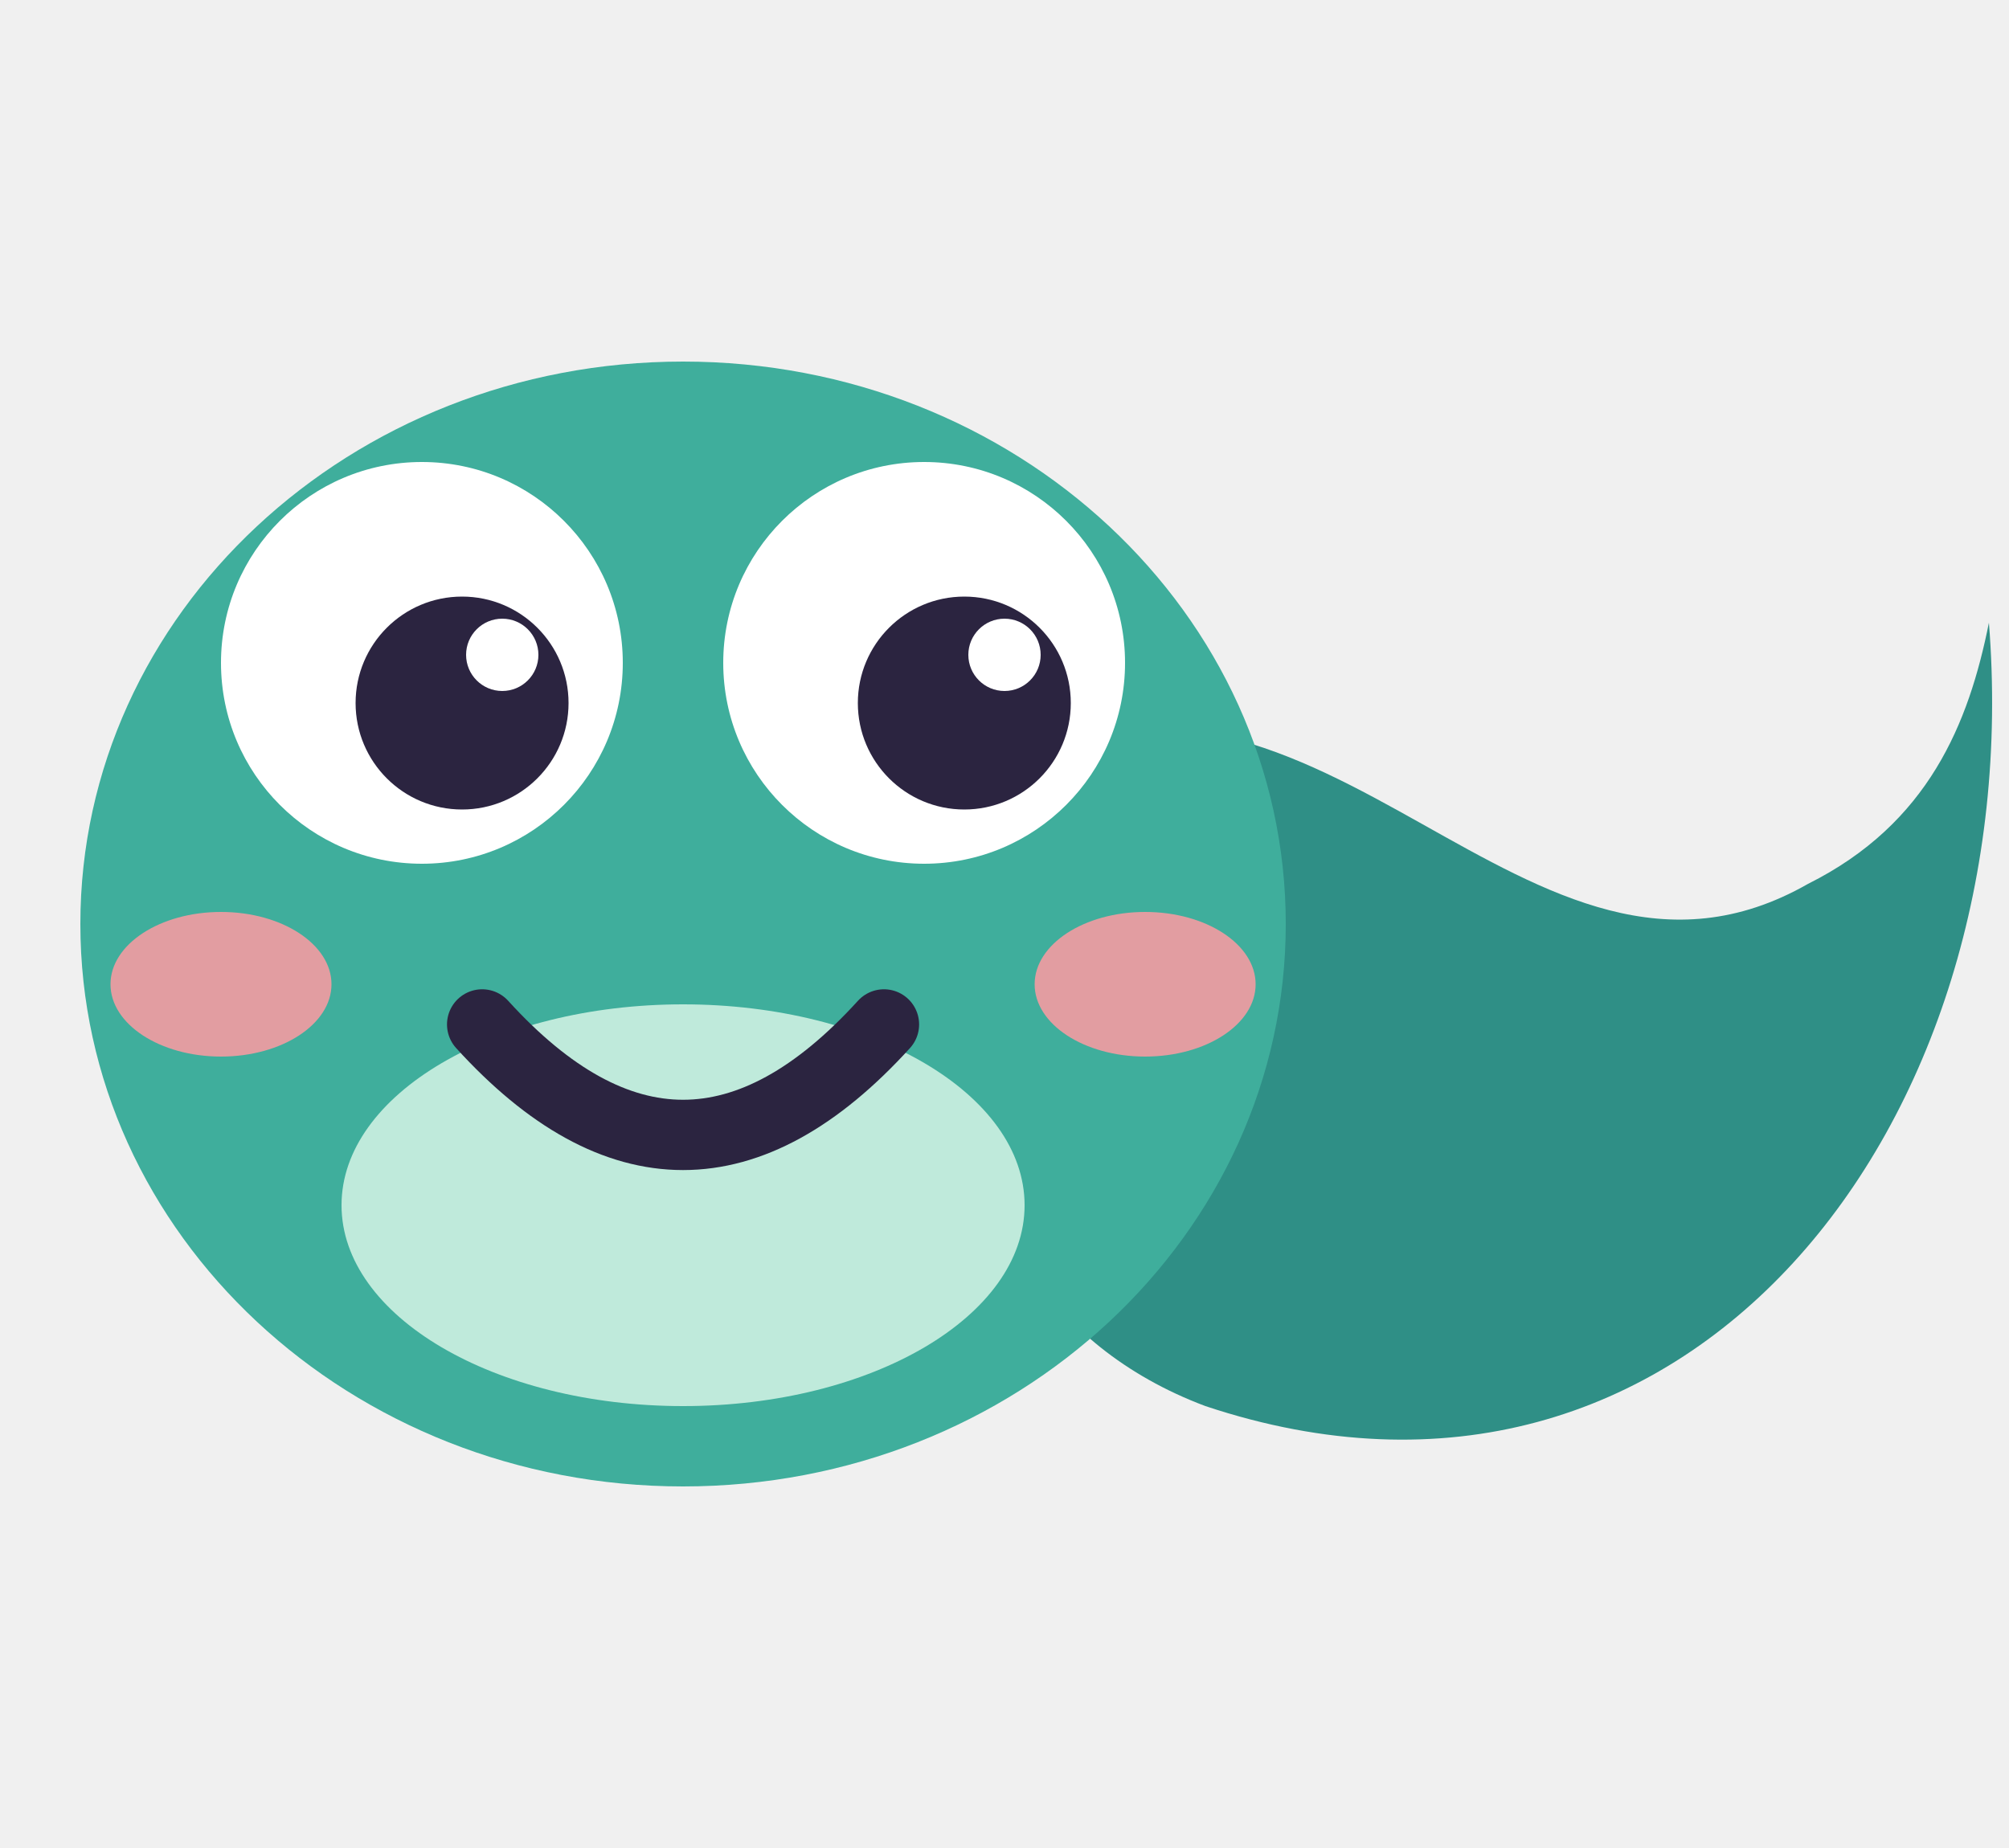
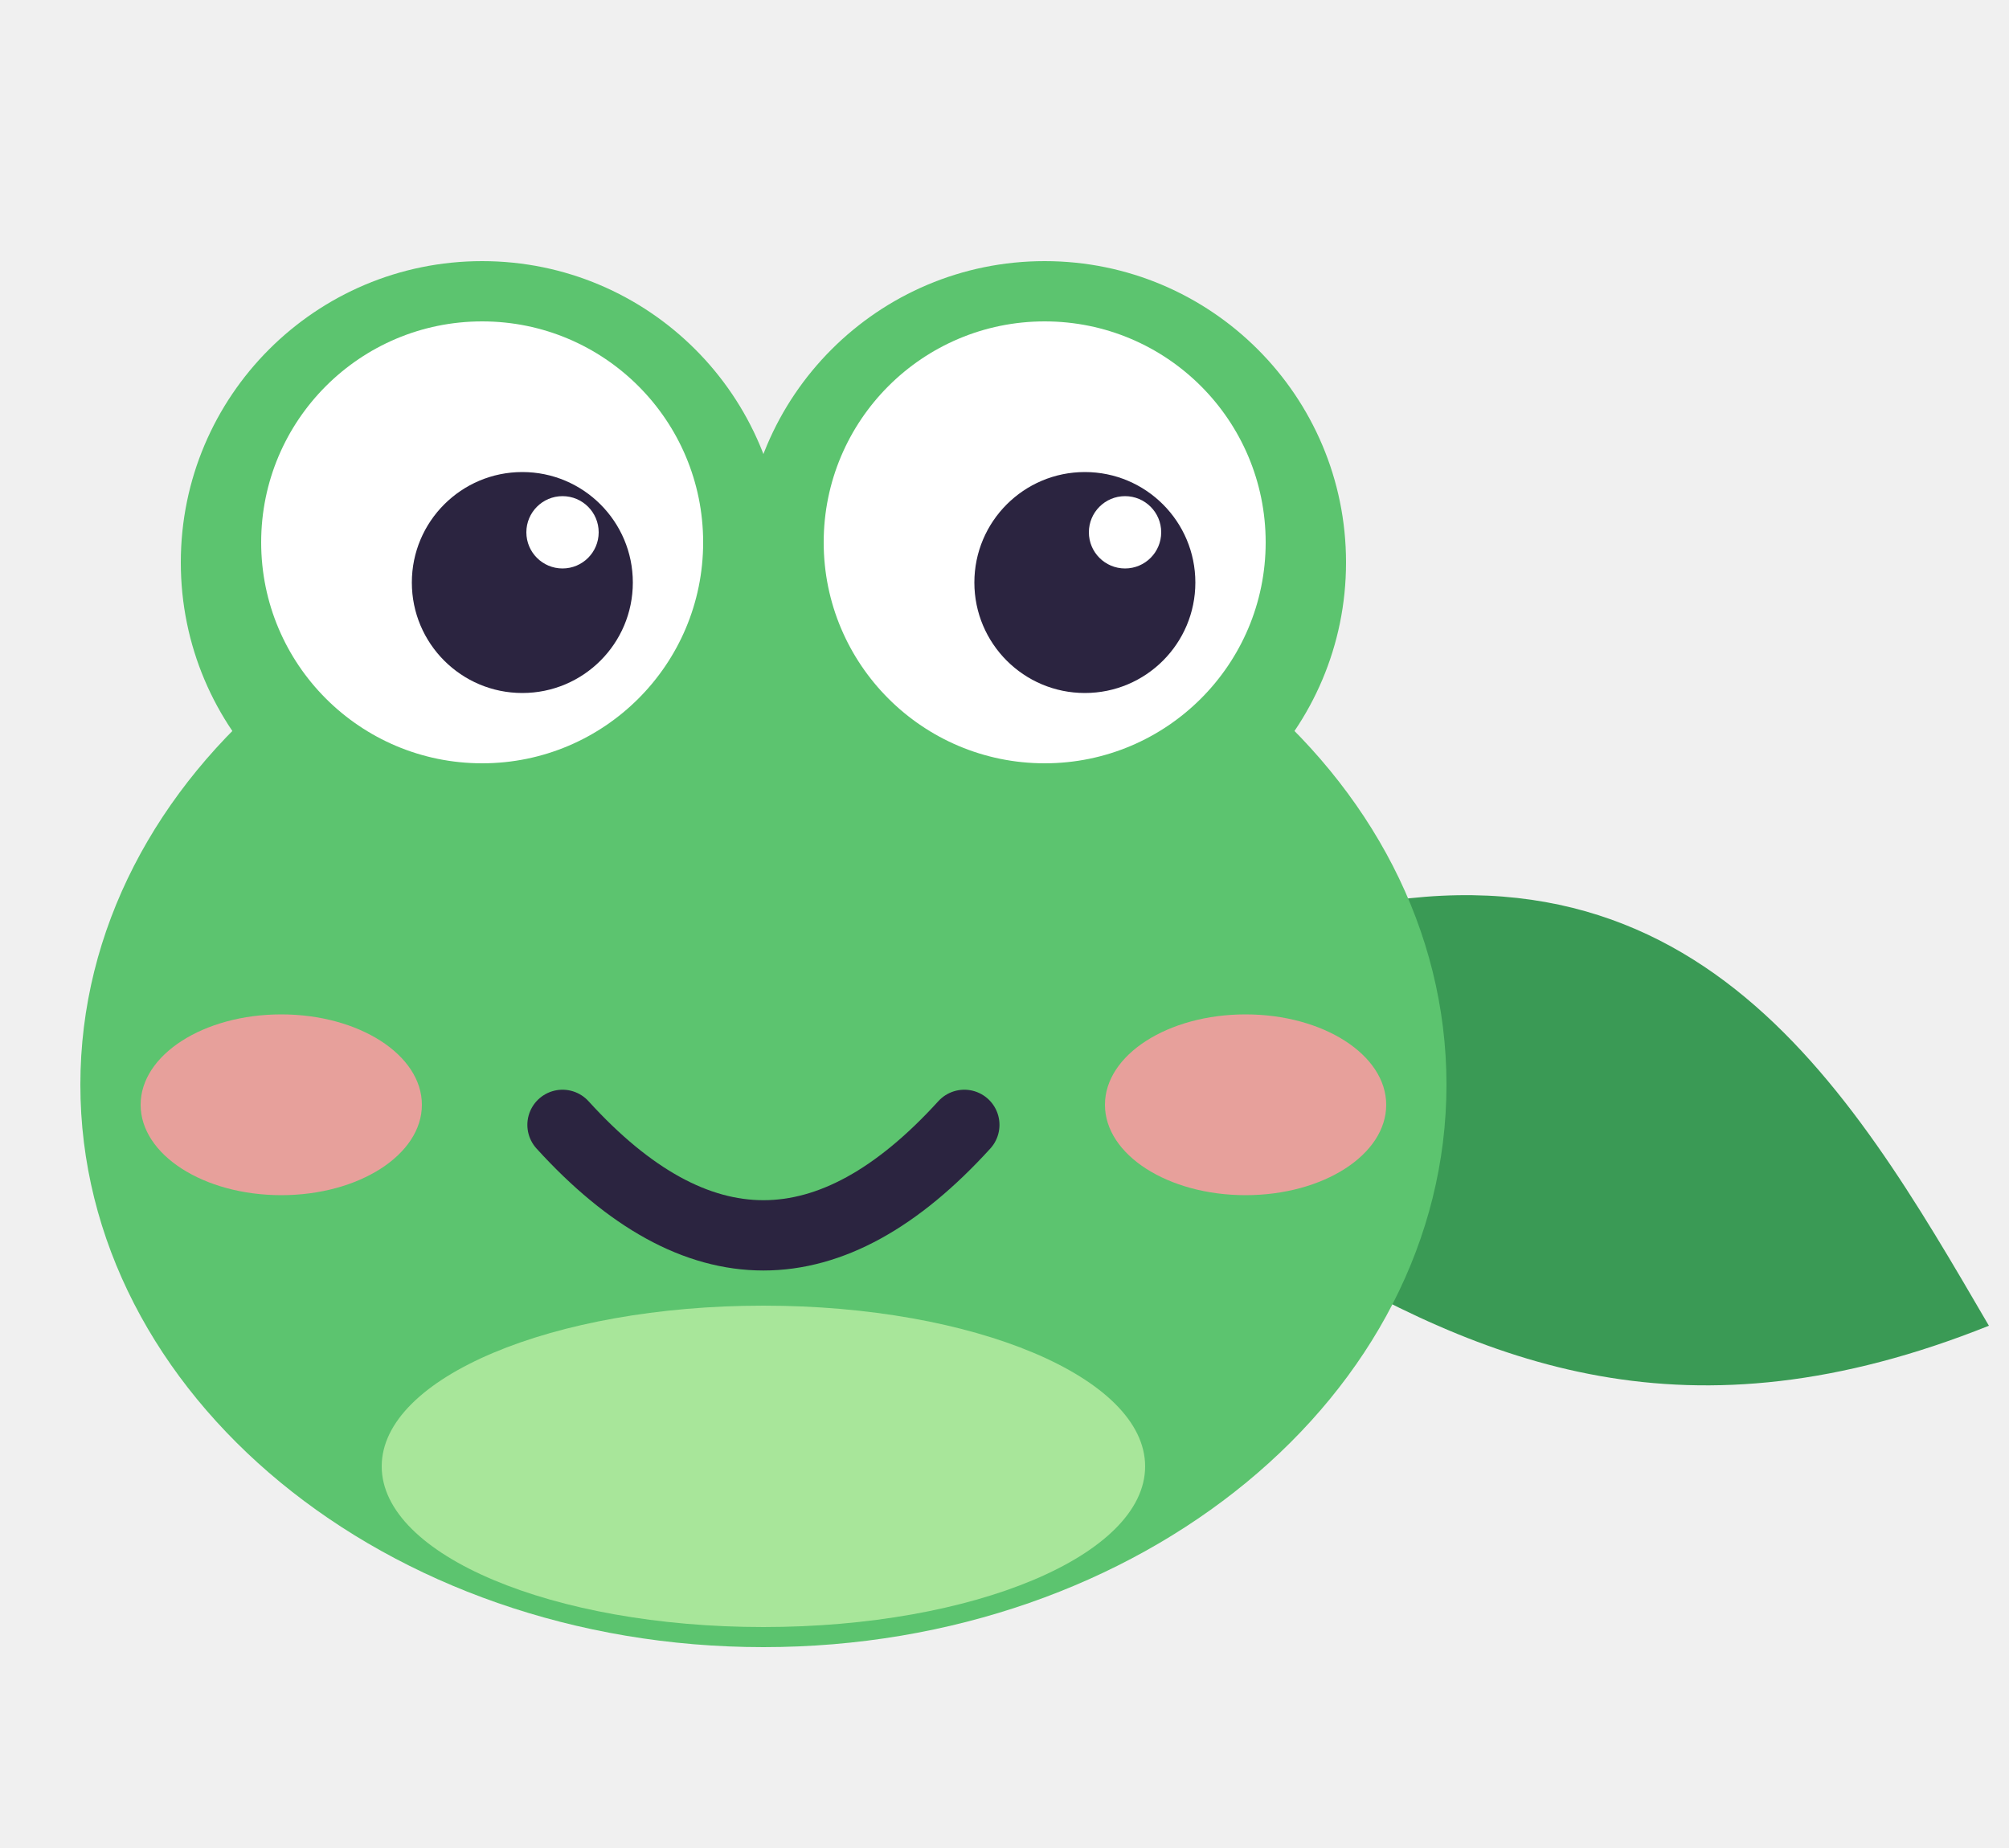
<svg xmlns="http://www.w3.org/2000/svg" viewBox="0 0 100 92" role="img" aria-label="Tadpole Tales tadpole">
-   <path d="M50 38 C66 30 76 52 90 44 C96 41 98 36 99 31 C101 56 84 78 60 70 C52 67 48 60 50 54 Z" fill="#2f8f86" />
-   <ellipse cx="34" cy="46" rx="30" ry="28" fill="#3fae9c" />
-   <ellipse cx="34" cy="60" rx="17" ry="10" fill="#bfeadb" />
-   <circle cx="21" cy="33" r="10" fill="#ffffff" />
-   <circle cx="46" cy="33" r="10" fill="#ffffff" />
-   <circle cx="23" cy="35" r="5.3" fill="#2b2440" />
-   <circle cx="48" cy="35" r="5.3" fill="#2b2440" />
-   <circle cx="25" cy="32.6" r="1.8" fill="#ffffff" />
-   <circle cx="50" cy="32.6" r="1.8" fill="#ffffff" />
-   <ellipse cx="11" cy="49" rx="5.5" ry="3.6" fill="#ff9aa2" opacity="0.85" />
-   <ellipse cx="57" cy="49" rx="5.5" ry="3.6" fill="#ff9aa2" opacity="0.85" />
-   <path d="M24 51 Q34 62 44 51" fill="none" stroke="#2b2440" stroke-width="3.5" stroke-linecap="round" />
+   <path d="M64 46 C84 40 92 54 99 66 C84 72 74 68 64 62 Z" fill="#3a9a55" />
+   <circle cx="24" cy="28" r="15" fill="#5cc46f" />
+   <circle cx="52" cy="28" r="15" fill="#5cc46f" />
+   <ellipse cx="38" cy="54" rx="34" ry="28" fill="#5cc46f" />
+   <ellipse cx="38" cy="73" rx="19" ry="8" fill="#a8e69a" />
+   <circle cx="24" cy="27" r="11" fill="#ffffff" />
+   <circle cx="52" cy="27" r="11" fill="#ffffff" />
+   <circle cx="26" cy="29" r="5.5" fill="#2b2440" />
+   <circle cx="54" cy="29" r="5.5" fill="#2b2440" />
+   <circle cx="28" cy="26.5" r="1.8" fill="#ffffff" />
+   <circle cx="56" cy="26.5" r="1.8" fill="#ffffff" />
+   <ellipse cx="14" cy="55" rx="7" ry="4.5" fill="#ff9aa2" opacity="0.85" />
+   <ellipse cx="62" cy="55" rx="7" ry="4.5" fill="#ff9aa2" opacity="0.85" />
+   <path d="M28 56 Q38 67 48 56" fill="none" stroke="#2b2440" stroke-width="3.5" stroke-linecap="round" />
</svg>
